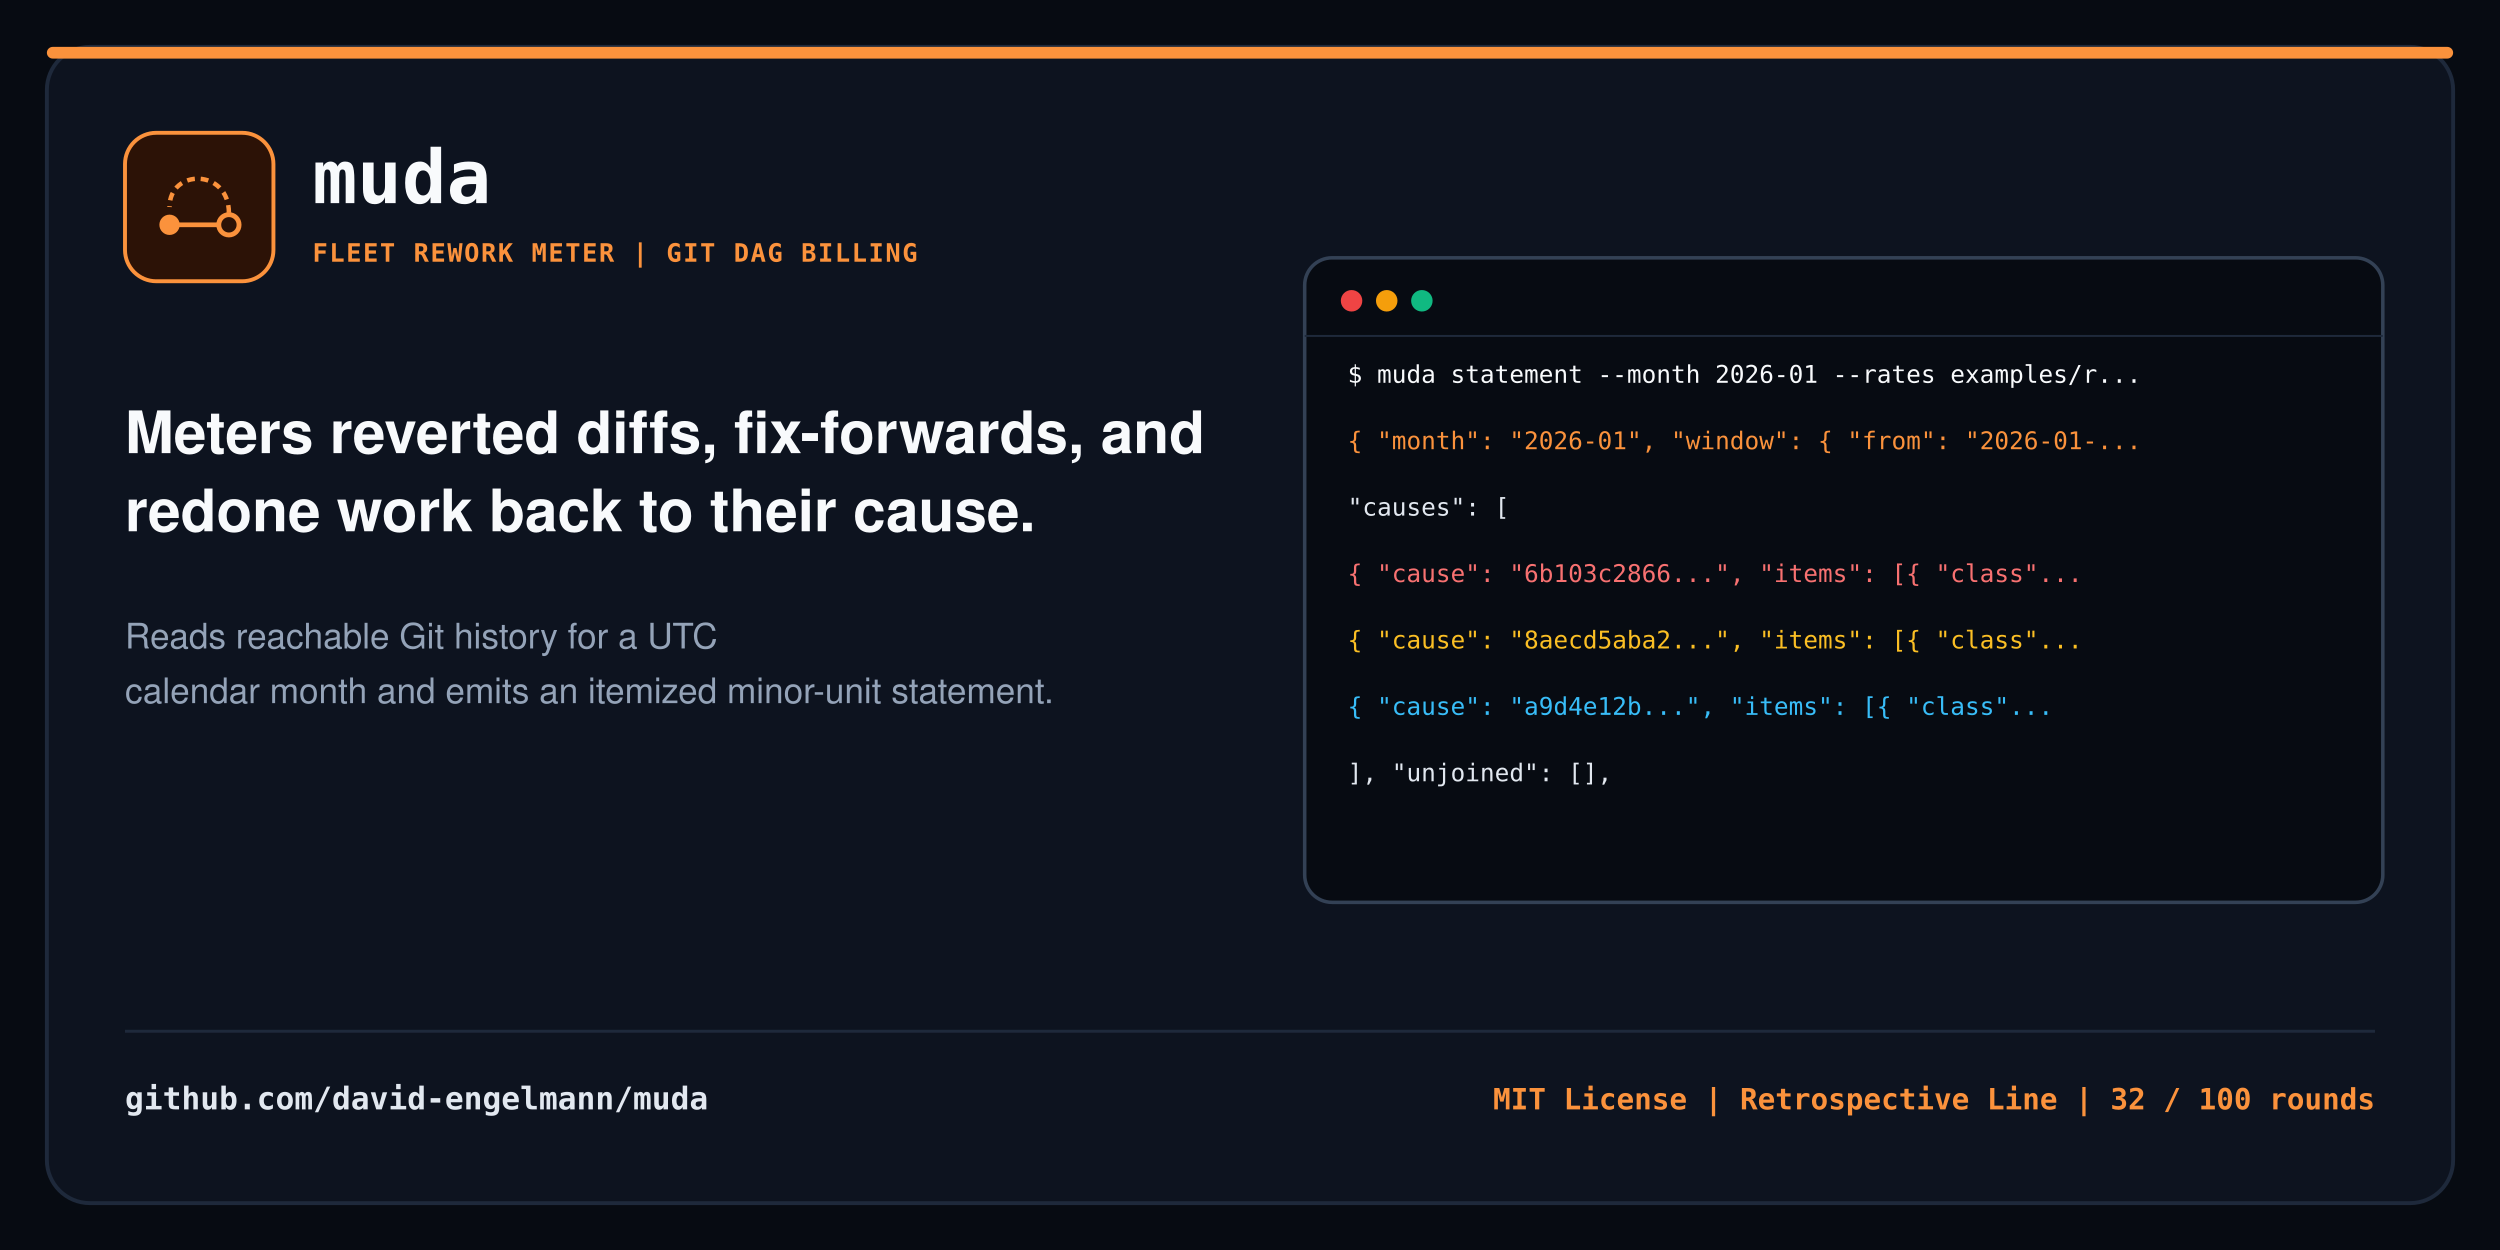
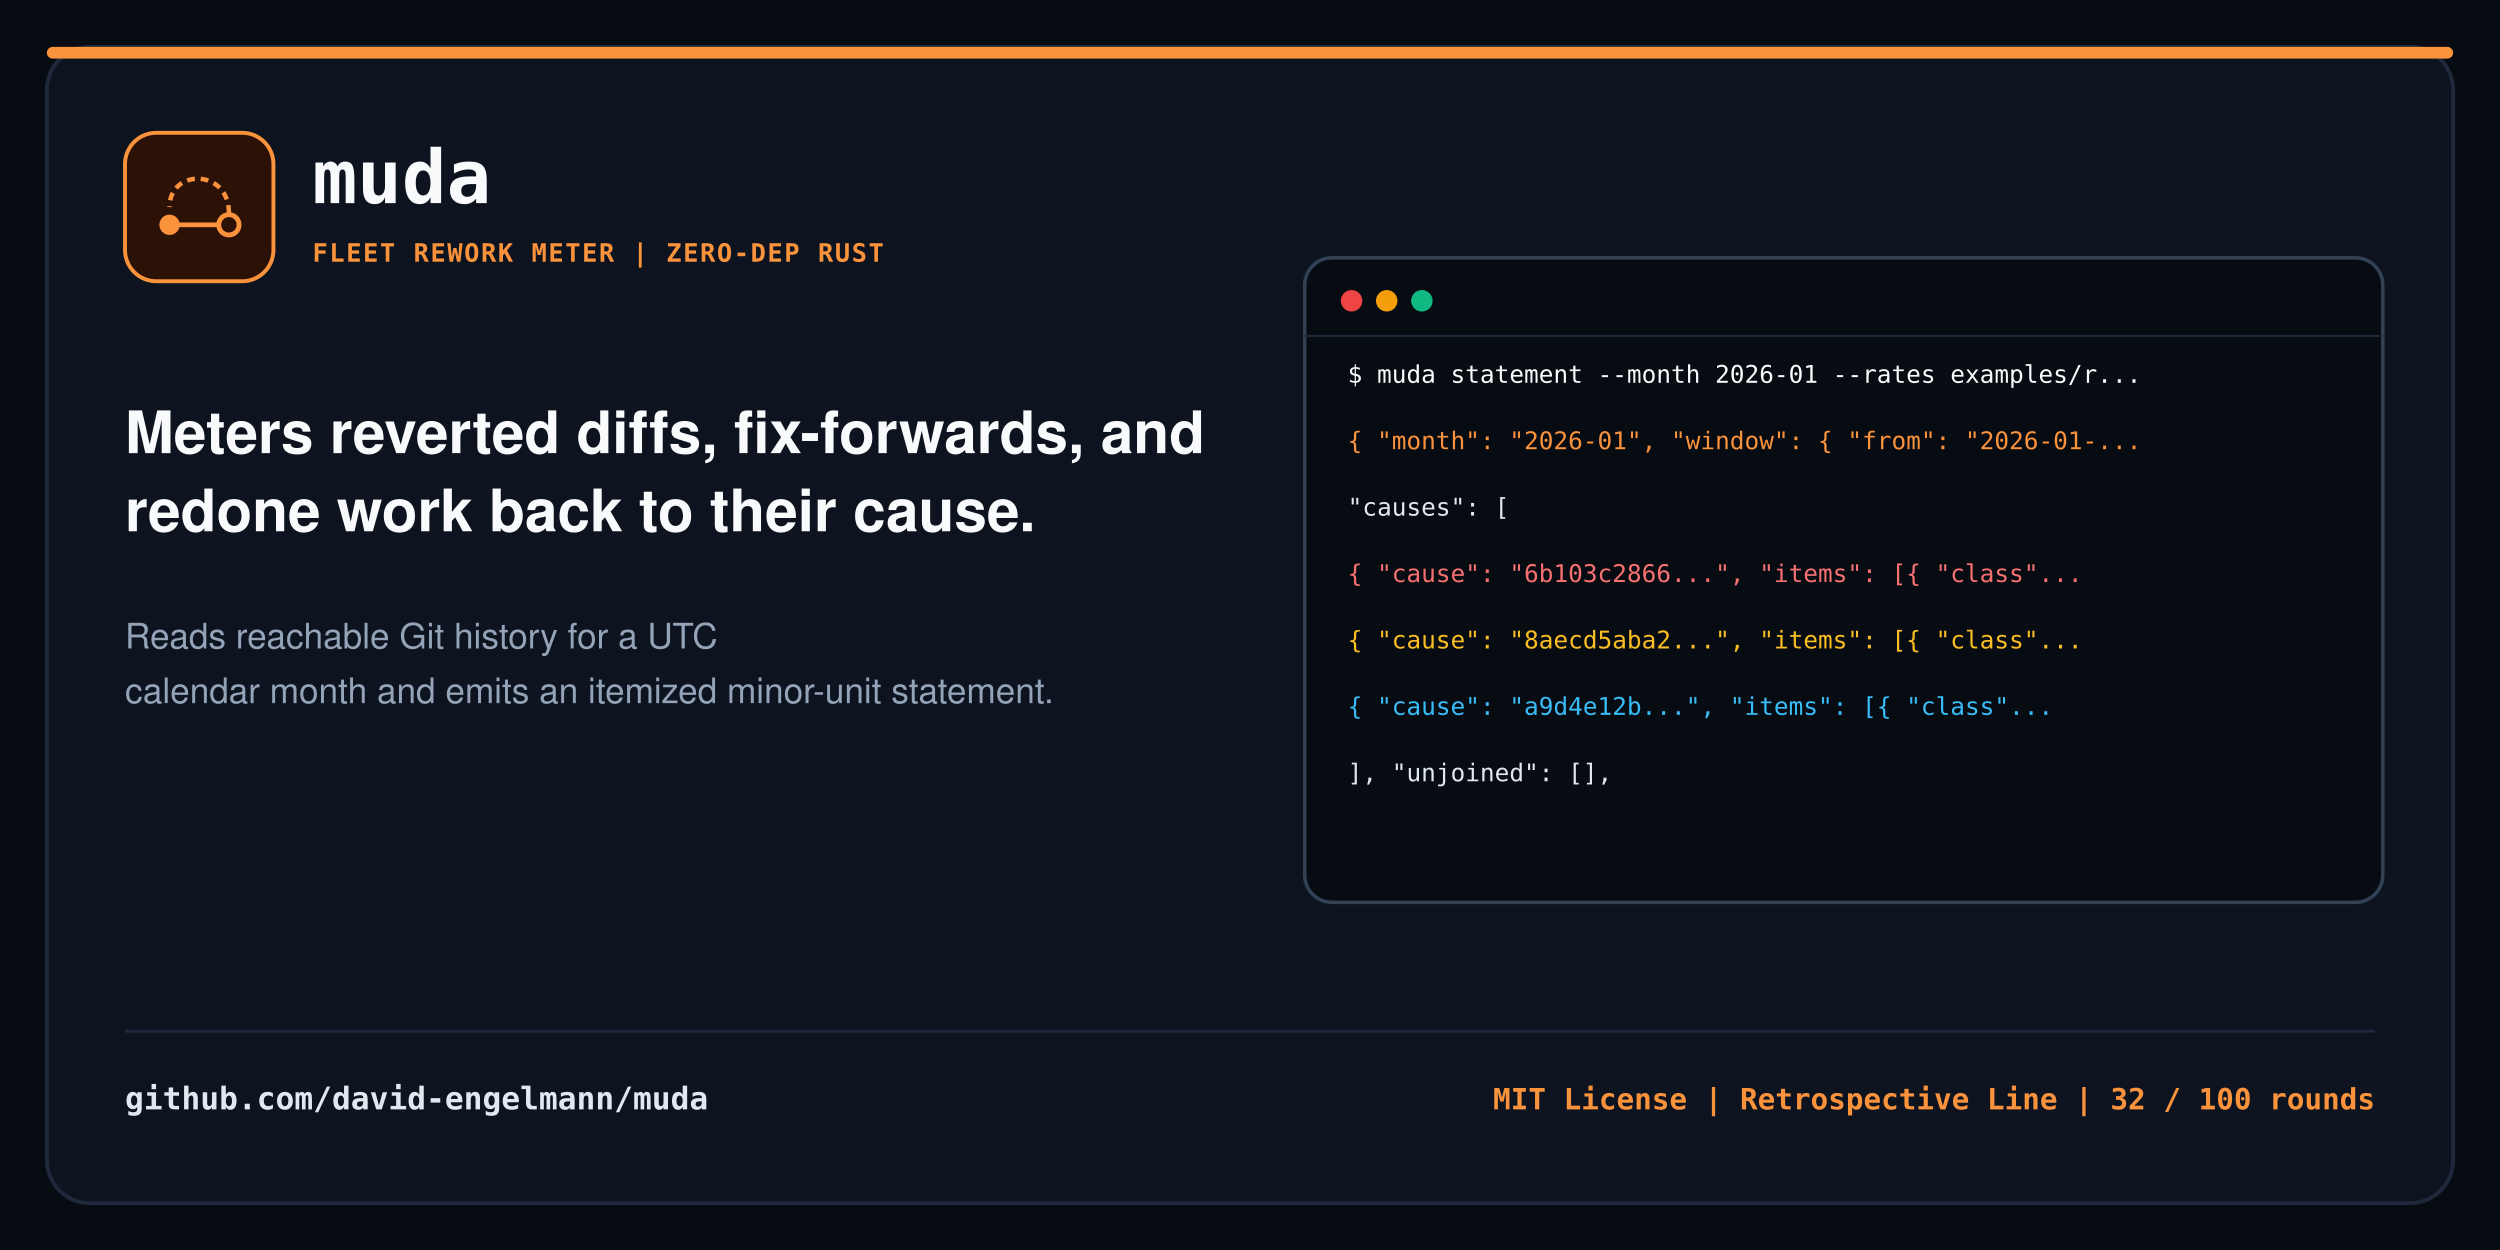
<svg xmlns="http://www.w3.org/2000/svg" viewBox="0 0 1280 640" width="1280" height="640" role="img" aria-label="muda social preview card">
  <rect width="1280" height="640" fill="#070B12" />
  <rect x="24" y="24" width="1232" height="592" rx="22" fill="#0D131F" stroke="#1E293B" stroke-width="2" />
  <rect x="24" y="24" width="1232" height="6" rx="3" fill="#FB923C" />
  <rect x="64" y="68" width="76" height="76" rx="16" fill="#2C1206" stroke="#FB923C" stroke-width="2" />
  <line x1="82.2" y1="115.1" x2="121.8" y2="115.1" stroke="#FB923C" stroke-width="2.4" />
  <circle cx="86.8" cy="115.1" r="5.2" fill="#FB923C" />
  <circle cx="117.2" cy="115.1" r="5.2" fill="#2C1206" stroke="#FB923C" stroke-width="2.5" />
  <path d="M 117.2 109.0 C 117.2 86.2, 86.8 86.2, 86.8 106.0" fill="none" stroke="#FB923C" stroke-width="2.3" stroke-dasharray="4 3" />
  <text x="160" y="104" font-family="ui-monospace, SFMono-Regular, Menlo, monospace" font-size="38" font-weight="700" fill="#F8FAFC">muda</text>
-   <text x="160" y="134" font-family="ui-monospace, SFMono-Regular, Menlo, monospace" font-size="13" font-weight="600" fill="#FB923C" letter-spacing="0.8">FLEET REWORK METER  |  GIT DAG BILLING</text>
+   <text x="160" y="134" font-family="ui-monospace, SFMono-Regular, Menlo, monospace" font-size="13" font-weight="600" fill="#FB923C" letter-spacing="0.8">FLEET REWORK METER  |  ZERO-DEP RUST</text>
  <text x="64" y="232" font-family="-apple-system, BlinkMacSystemFont, 'Segoe UI', Helvetica, sans-serif" font-size="30" font-weight="700" fill="#F8FAFC">Meters reverted diffs, fix-forwards, and</text>
  <text x="64" y="272" font-family="-apple-system, BlinkMacSystemFont, 'Segoe UI', Helvetica, sans-serif" font-size="30" font-weight="700" fill="#F8FAFC">redone work back to their cause.</text>
  <text x="64" y="332" font-family="-apple-system, BlinkMacSystemFont, 'Segoe UI', Helvetica, sans-serif" font-size="18" fill="#94A3B8">Reads reachable Git history for a UTC</text>
  <text x="64" y="360" font-family="-apple-system, BlinkMacSystemFont, 'Segoe UI', Helvetica, sans-serif" font-size="18" fill="#94A3B8">calendar month and emits an itemized minor-unit statement.</text>
  <rect x="668" y="132" width="552" height="330" rx="14" fill="#070B12" stroke="#334155" stroke-width="1.8" />
  <circle cx="692" cy="154" r="5.5" fill="#EF4444" />
  <circle cx="710" cy="154" r="5.5" fill="#F59E0B" />
  <circle cx="728" cy="154" r="5.5" fill="#10B981" />
  <line x1="668" y1="172" x2="1220" y2="172" stroke="#1E293B" stroke-width="1" />
  <text x="690" y="196" font-family="ui-monospace, SFMono-Regular, Menlo, monospace" font-size="12.5" fill="#F8FAFC">$ muda statement --month 2026-01 --rates examples/r...</text>
  <text x="690" y="230" font-family="ui-monospace, SFMono-Regular, Menlo, monospace" font-size="12.5" fill="#FB923C">{ "month": "2026-01", "window": { "from": "2026-01-...</text>
  <text x="690" y="264" font-family="ui-monospace, SFMono-Regular, Menlo, monospace" font-size="12.5" fill="#E2E8F0">  "causes": [</text>
  <text x="690" y="298" font-family="ui-monospace, SFMono-Regular, Menlo, monospace" font-size="12.5" fill="#F87171">    { "cause": "6b103c2866...", "items": [{ "class"...</text>
  <text x="690" y="332" font-family="ui-monospace, SFMono-Regular, Menlo, monospace" font-size="12.5" fill="#FBBF24">    { "cause": "8aecd5aba2...", "items": [{ "class"...</text>
  <text x="690" y="366" font-family="ui-monospace, SFMono-Regular, Menlo, monospace" font-size="12.5" fill="#38BDF8">    { "cause": "a9d4e12b...",   "items": [{ "class"...</text>
  <text x="690" y="400" font-family="ui-monospace, SFMono-Regular, Menlo, monospace" font-size="12.5" fill="#E2E8F0">  ], "unjoined": [],</text>
  <line x1="64" y1="528" x2="1216" y2="528" stroke="#1E293B" stroke-width="1.5" />
  <text x="64" y="568" font-family="ui-monospace, SFMono-Regular, Menlo, monospace" font-size="16" font-weight="600" fill="#E2E8F0">github.com/david-engelmann/muda</text>
  <text x="1216" y="568" text-anchor="end" font-family="ui-monospace, SFMono-Regular, Menlo, monospace" font-size="15" font-weight="600" fill="#FB923C">MIT License  |  Retrospective Line  |  32 / 100 rounds</text>
</svg>
